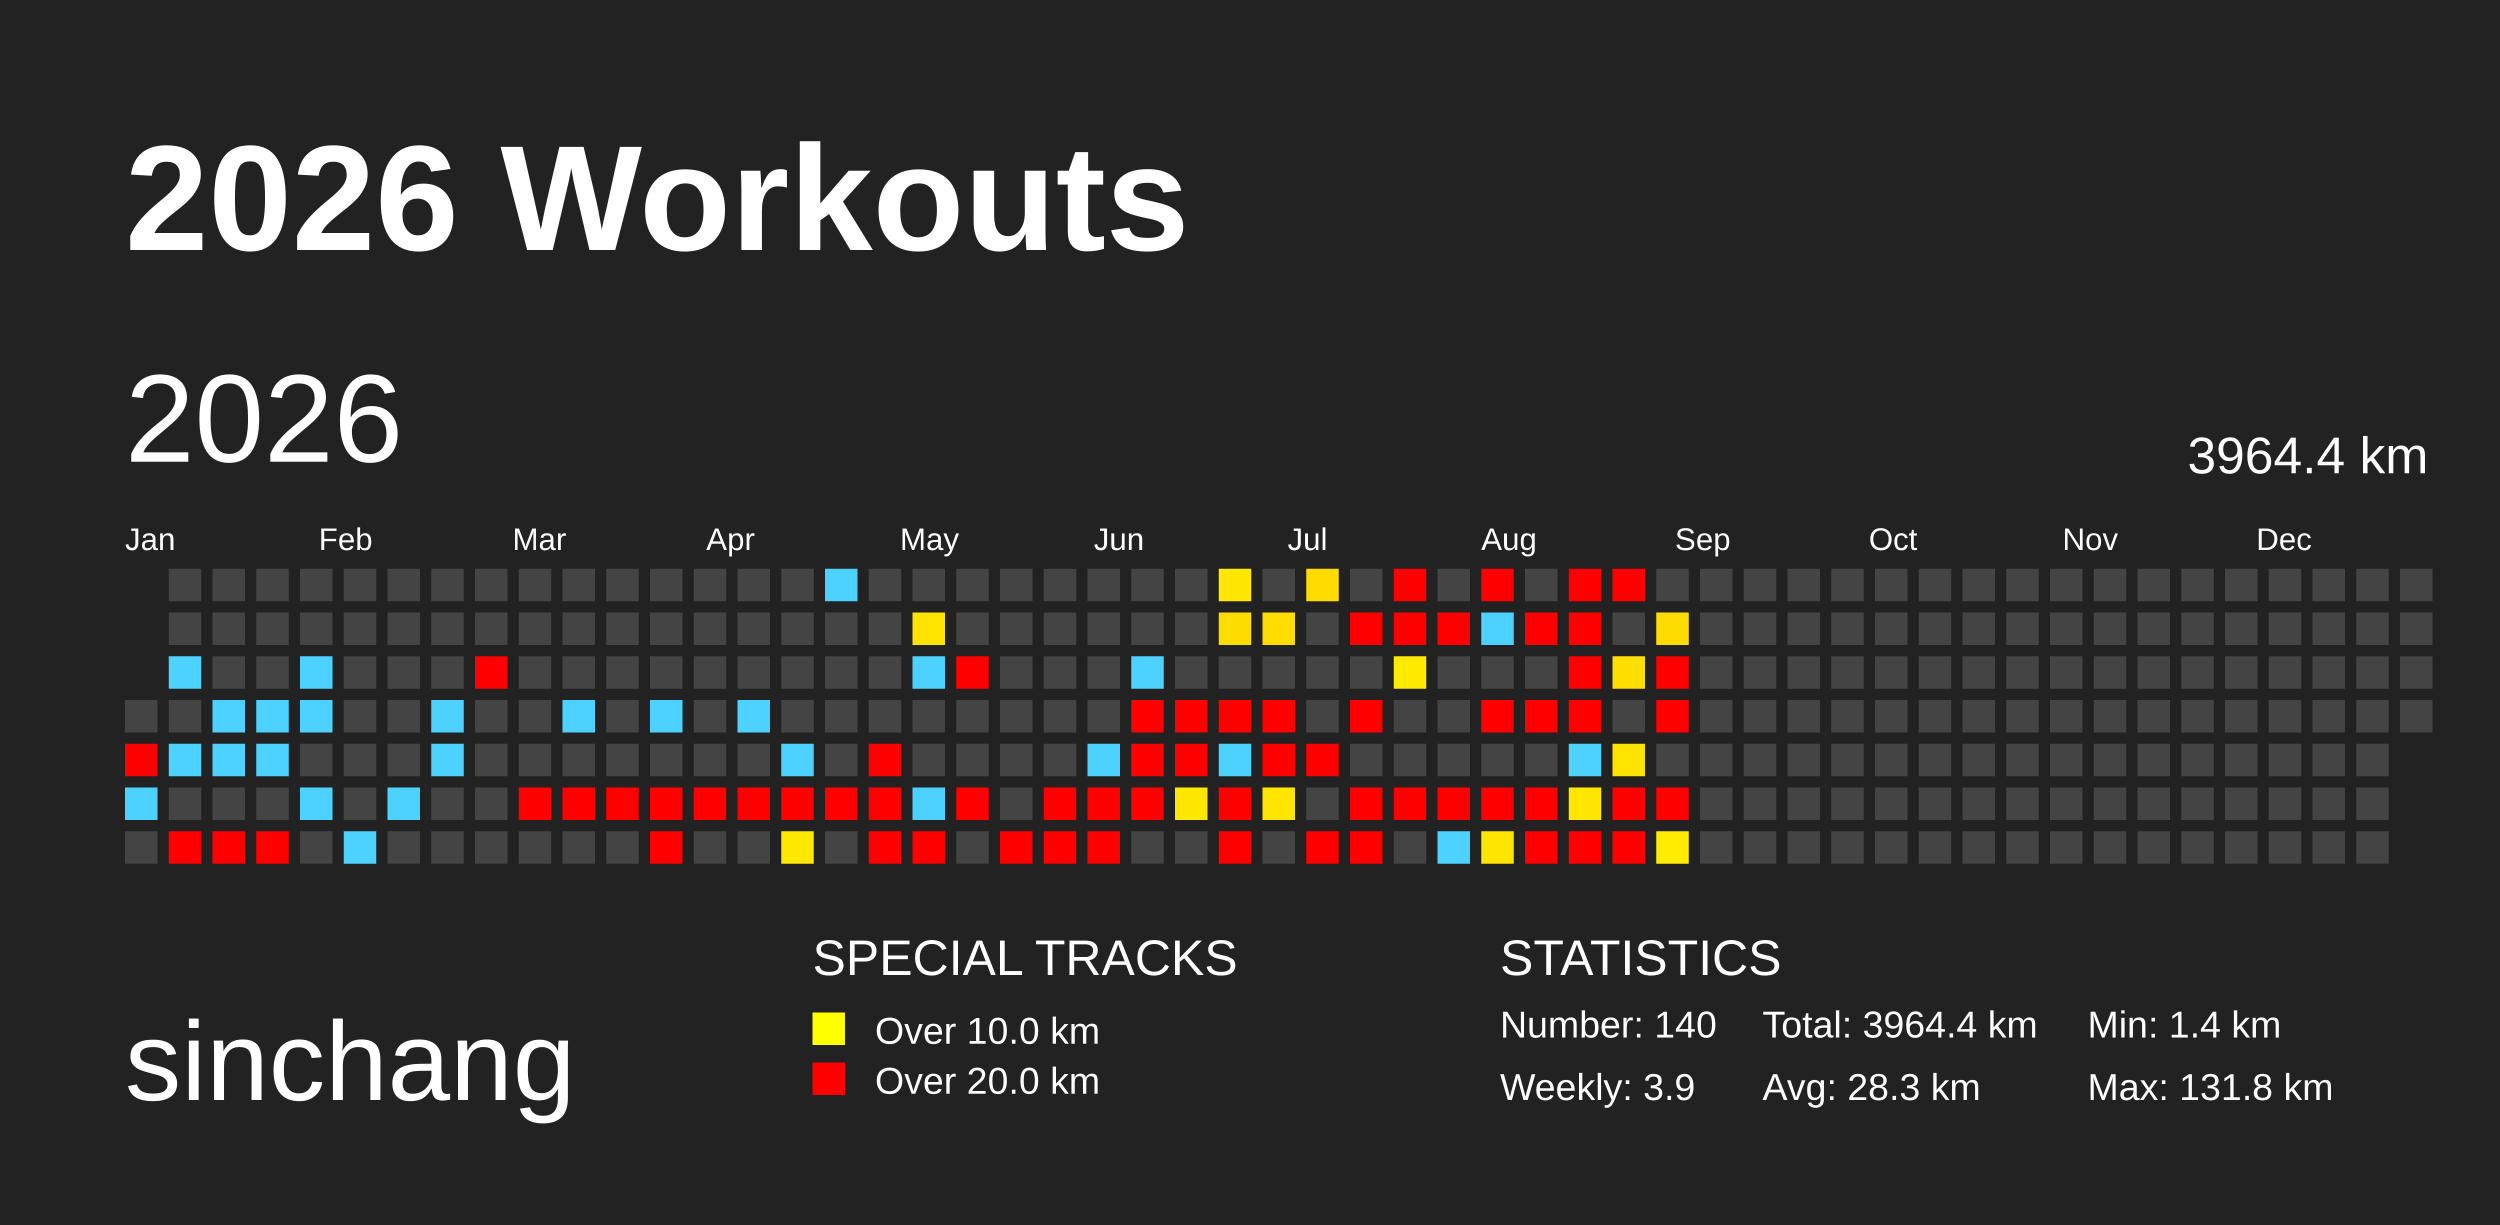
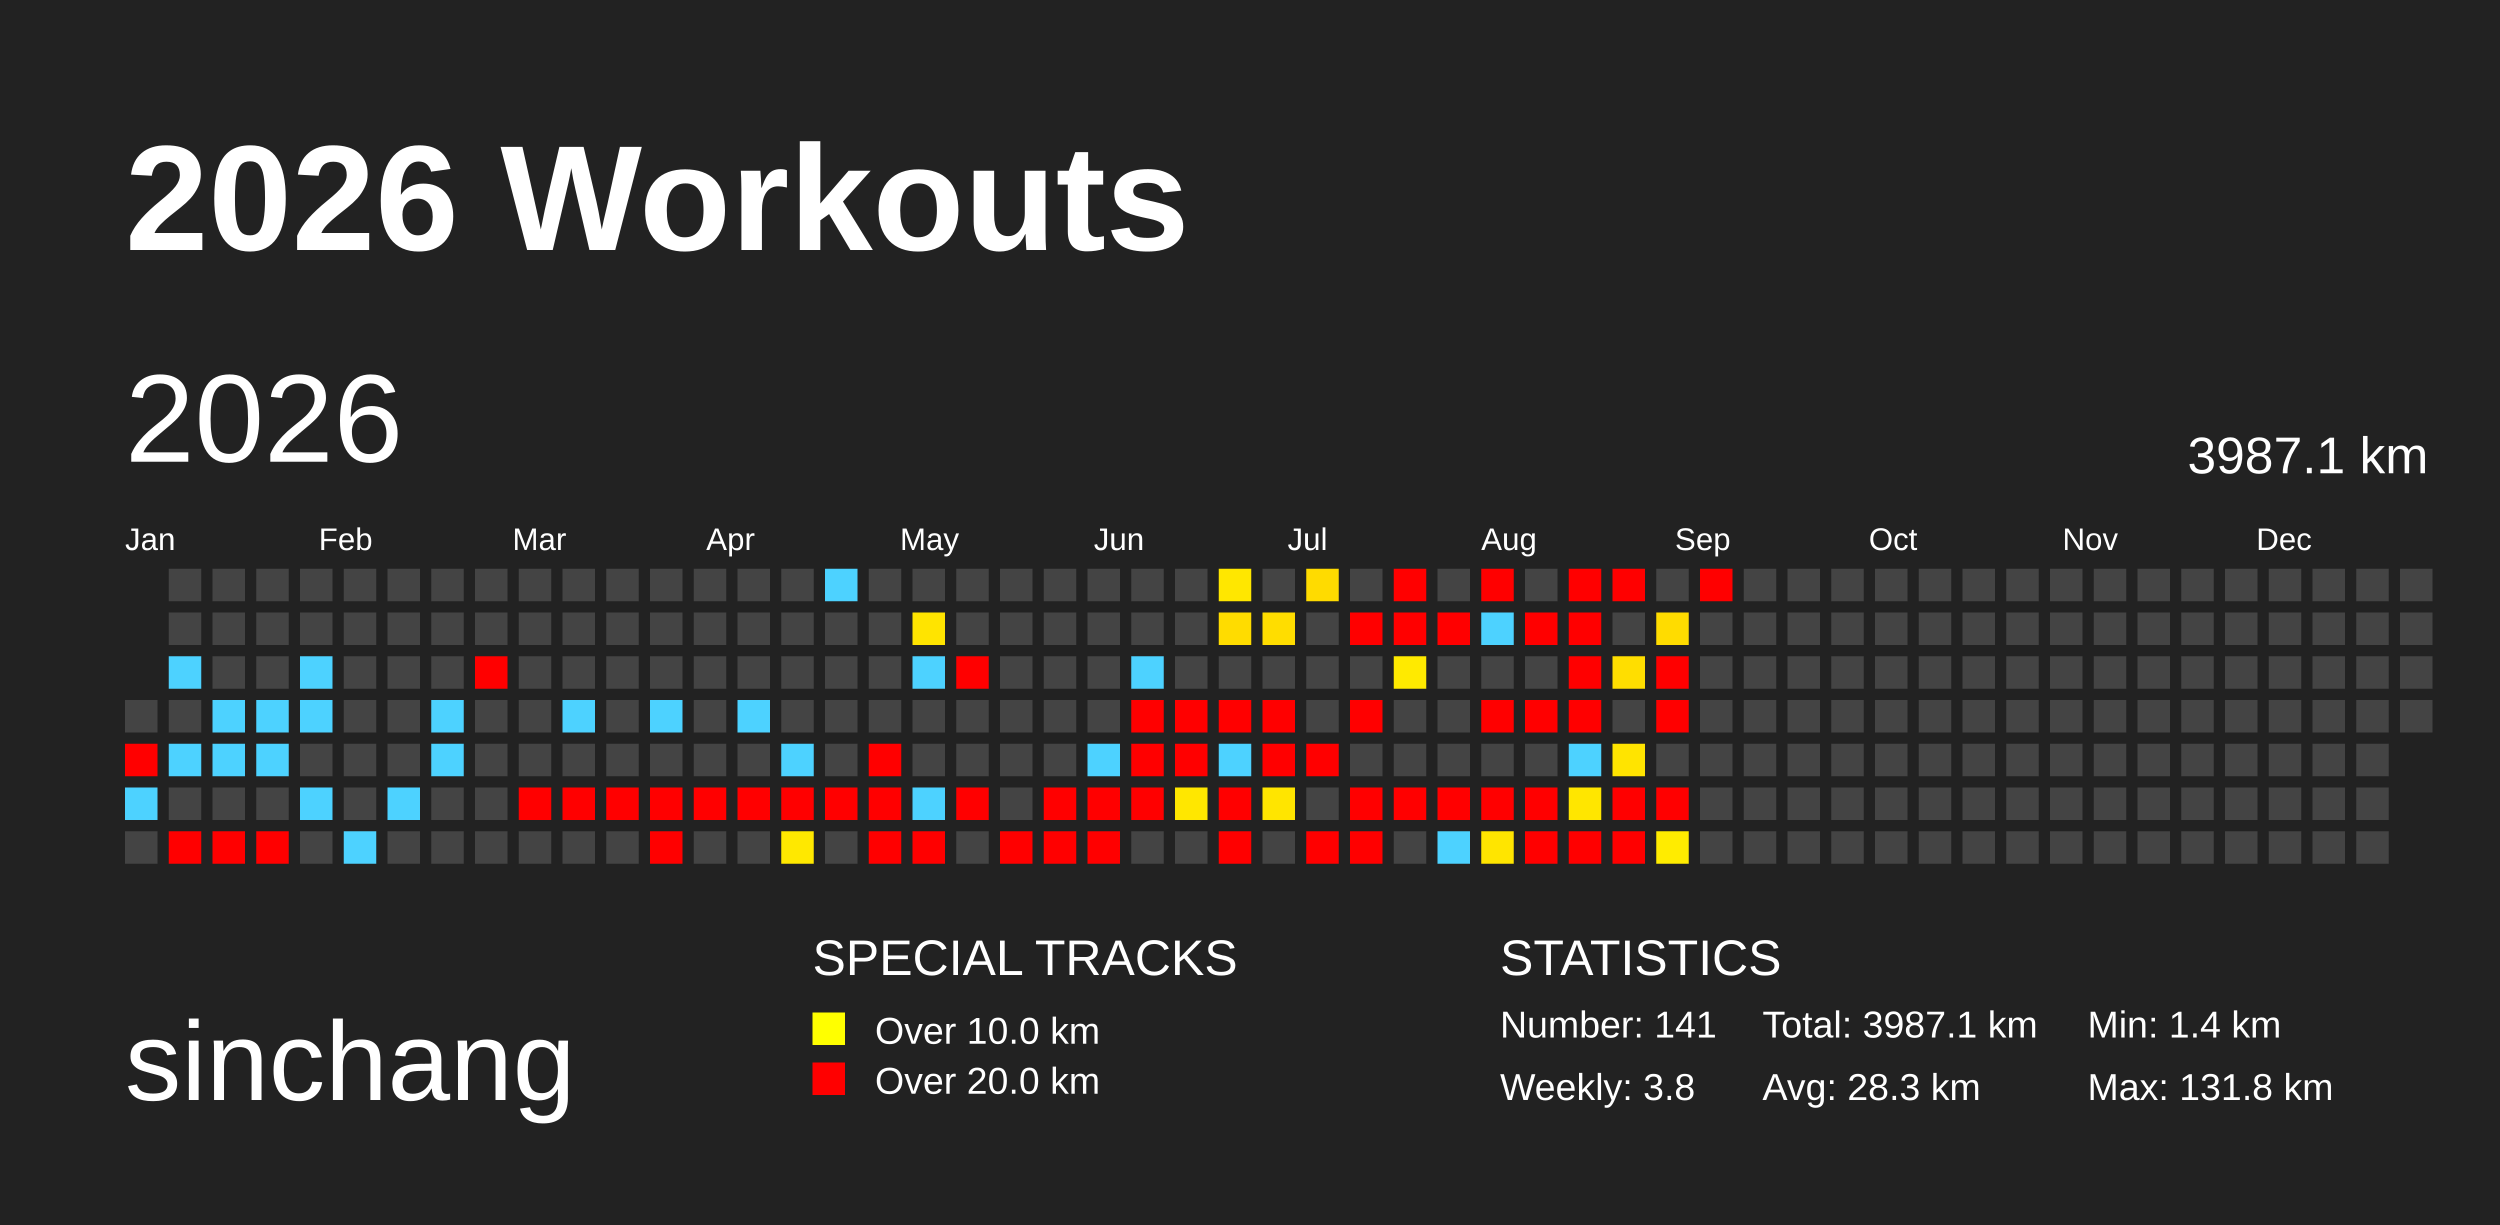
<svg xmlns="http://www.w3.org/2000/svg" baseProfile="full" height="98mm" version="1.1" viewBox="0,0,200,98" width="200mm">
  <defs>
    <pattern height="2" id="indoor-stripe" patternUnits="userSpaceOnUse" width="2">
      <line stroke="white" stroke-opacity="0.45" stroke-width="0.5" x1="0" x2="2" y1="2" y2="0" />
    </pattern>
  </defs>
  <rect fill="#222222" height="98" width="200" x="0" y="0" />
  <text fill="#FFFFFF" style="font-size:12px; font-family:Arial; font-weight:bold;" x="10" y="20">2026 Workouts</text>
  <text fill="#FFFFFF" style="font-size:9px; font-family:Arial" x="10" y="88">sinchang</text>
  <text fill="#FFFFFF" style="font-size:4px; font-family:Arial" x="65" y="78">SPECIAL TRACKS</text>
  <rect fill="yellow" height="2.6" width="2.6" x="65" y="81" />
  <text fill="#FFFFFF" style="font-size:3px; font-family:Arial" x="70" y="83.5">Over 10.0 km</text>
  <rect fill="red" height="2.6" width="2.6" x="65" y="85" />
  <text fill="#FFFFFF" style="font-size:3px; font-family:Arial" x="70" y="87.5">Over 20.0 km</text>
  <text fill="#FFFFFF" style="font-size:4px; font-family:Arial" x="120" y="78">STATISTICS</text>
-   <text fill="#FFFFFF" style="font-size:3px; font-family:Arial" x="120" y="83">Number: 140</text>
-   <text fill="#FFFFFF" style="font-size:3px; font-family:Arial" x="120" y="88">Weekly: 3.9</text>
-   <text fill="#FFFFFF" style="font-size:3px; font-family:Arial" x="141" y="83">Total: 3964.4 km</text>
+   <text fill="#FFFFFF" style="font-size:3px; font-family:Arial" x="120" y="83">Number: 141</text>
+   <text fill="#FFFFFF" style="font-size:3px; font-family:Arial" x="120" y="88">Weekly: 3.8</text>
+   <text fill="#FFFFFF" style="font-size:3px; font-family:Arial" x="141" y="83">Total: 3987.1 km</text>
  <text fill="#FFFFFF" style="font-size:3px; font-family:Arial" x="141" y="88">Avg: 28.3 km</text>
  <text fill="#FFFFFF" style="font-size:3px; font-family:Arial" x="167" y="83">Min: 1.4 km</text>
  <text fill="#FFFFFF" style="font-size:3px; font-family:Arial" x="167" y="88">Max: 131.8 km</text>
  <text dominant-baseline="hanging" fill="#FFFFFF" style="font-size:10.0px; font-family:Arial;" x="10" y="30">2026</text>
-   <text dominant-baseline="hanging" fill="#FFFFFF" style="font-size:4.125px; font-family:Arial;" x="175" y="35">3964.4 km</text>
+   <text dominant-baseline="hanging" fill="#FFFFFF" style="font-size:4.125px; font-family:Arial;" x="175" y="35">3987.1 km</text>
  <text fill="#FFFFFF" style="font-size:2.5px; font-family:Arial" x="10.0" y="44">Jan</text>
  <text fill="#FFFFFF" style="font-size:2.5px; font-family:Arial" x="25.5" y="44">Feb</text>
  <text fill="#FFFFFF" style="font-size:2.5px; font-family:Arial" x="41.0" y="44">Mar</text>
  <text fill="#FFFFFF" style="font-size:2.5px; font-family:Arial" x="56.5" y="44">Apr</text>
  <text fill="#FFFFFF" style="font-size:2.5px; font-family:Arial" x="72.0" y="44">May</text>
  <text fill="#FFFFFF" style="font-size:2.5px; font-family:Arial" x="87.5" y="44">Jun</text>
  <text fill="#FFFFFF" style="font-size:2.5px; font-family:Arial" x="103.0" y="44">Jul</text>
  <text fill="#FFFFFF" style="font-size:2.5px; font-family:Arial" x="118.5" y="44">Aug</text>
  <text fill="#FFFFFF" style="font-size:2.5px; font-family:Arial" x="134.0" y="44">Sep</text>
  <text fill="#FFFFFF" style="font-size:2.5px; font-family:Arial" x="149.5" y="44">Oct</text>
  <text fill="#FFFFFF" style="font-size:2.5px; font-family:Arial" x="165.0" y="44">Nov</text>
  <text fill="#FFFFFF" style="font-size:2.5px; font-family:Arial" x="180.5" y="44">Dec</text>
  <rect fill="#444444" height="2.6" width="2.6" x="10.0" y="56.0" />
  <rect fill="red" height="2.6" width="2.6" x="10.0" y="59.5" />
  <rect fill="#4dd2ff" height="2.6" width="2.6" x="10.0" y="63.0" />
  <rect fill="#444444" height="2.6" width="2.6" x="10.0" y="66.5" />
  <rect fill="#444444" height="2.6" width="2.6" x="13.5" y="45.5" />
  <rect fill="#444444" height="2.6" width="2.6" x="13.5" y="49.0" />
  <rect fill="#4dd2ff" height="2.6" width="2.6" x="13.5" y="52.5" />
  <rect fill="#444444" height="2.6" width="2.6" x="13.5" y="56.0" />
  <rect fill="#4dd2ff" height="2.6" width="2.6" x="13.5" y="59.5" />
  <rect fill="#444444" height="2.6" width="2.6" x="13.5" y="63.0" />
  <rect fill="red" height="2.6" width="2.6" x="13.5" y="66.5" />
  <rect fill="#444444" height="2.6" width="2.6" x="17.0" y="45.5" />
  <rect fill="#444444" height="2.6" width="2.6" x="17.0" y="49.0" />
  <rect fill="#444444" height="2.6" width="2.6" x="17.0" y="52.5" />
  <rect fill="#4dd2ff" height="2.6" width="2.6" x="17.0" y="56.0" />
  <rect fill="#4dd2ff" height="2.6" width="2.6" x="17.0" y="59.5" />
  <rect fill="#444444" height="2.6" width="2.6" x="17.0" y="63.0" />
  <rect fill="red" height="2.6" width="2.6" x="17.0" y="66.5" />
  <rect fill="#444444" height="2.6" width="2.6" x="20.5" y="45.5" />
  <rect fill="#444444" height="2.6" width="2.6" x="20.5" y="49.0" />
  <rect fill="#444444" height="2.6" width="2.6" x="20.5" y="52.5" />
  <rect fill="#4dd2ff" height="2.6" width="2.6" x="20.5" y="56.0" />
  <rect fill="#4dd2ff" height="2.6" width="2.6" x="20.5" y="59.5" />
  <rect fill="#444444" height="2.6" width="2.6" x="20.5" y="63.0" />
  <rect fill="red" height="2.6" width="2.6" x="20.5" y="66.5" />
  <rect fill="#444444" height="2.6" width="2.6" x="24.0" y="45.5" />
  <rect fill="#444444" height="2.6" width="2.6" x="24.0" y="49.0" />
  <rect fill="#4dd2ff" height="2.6" width="2.6" x="24.0" y="52.5" />
  <rect fill="#4dd2ff" height="2.6" width="2.6" x="24.0" y="56.0" />
  <rect fill="#444444" height="2.6" width="2.6" x="24.0" y="59.5" />
  <rect fill="#4dd2ff" height="2.6" width="2.6" x="24.0" y="63.0" />
  <rect fill="#444444" height="2.6" width="2.6" x="24.0" y="66.5" />
  <rect fill="#444444" height="2.6" width="2.6" x="27.5" y="45.5" />
  <rect fill="#444444" height="2.6" width="2.6" x="27.5" y="49.0" />
  <rect fill="#444444" height="2.6" width="2.6" x="27.5" y="52.5" />
  <rect fill="#444444" height="2.6" width="2.6" x="27.5" y="56.0" />
  <rect fill="#444444" height="2.6" width="2.6" x="27.5" y="59.5" />
  <rect fill="#444444" height="2.6" width="2.6" x="27.5" y="63.0" />
  <rect fill="#4dd2ff" height="2.6" width="2.6" x="27.5" y="66.5" />
  <rect fill="#444444" height="2.6" width="2.6" x="31.0" y="45.5" />
  <rect fill="#444444" height="2.6" width="2.6" x="31.0" y="49.0" />
  <rect fill="#444444" height="2.6" width="2.6" x="31.0" y="52.5" />
  <rect fill="#444444" height="2.6" width="2.6" x="31.0" y="56.0" />
  <rect fill="#444444" height="2.6" width="2.6" x="31.0" y="59.5" />
  <rect fill="#4dd2ff" height="2.6" width="2.6" x="31.0" y="63.0" />
  <rect fill="#444444" height="2.6" width="2.6" x="31.0" y="66.5" />
  <rect fill="#444444" height="2.6" width="2.6" x="34.5" y="45.5" />
  <rect fill="#444444" height="2.6" width="2.6" x="34.5" y="49.0" />
  <rect fill="#444444" height="2.6" width="2.6" x="34.5" y="52.5" />
  <rect fill="#4dd2ff" height="2.6" width="2.6" x="34.5" y="56.0" />
  <rect fill="#4dd2ff" height="2.6" width="2.6" x="34.5" y="59.5" />
  <rect fill="#444444" height="2.6" width="2.6" x="34.5" y="63.0" />
  <rect fill="#444444" height="2.6" width="2.6" x="34.5" y="66.5" />
  <rect fill="#444444" height="2.6" width="2.6" x="38.0" y="45.5" />
  <rect fill="#444444" height="2.6" width="2.6" x="38.0" y="49.0" />
  <rect fill="red" height="2.6" width="2.6" x="38.0" y="52.5" />
  <rect fill="#444444" height="2.6" width="2.6" x="38.0" y="56.0" />
  <rect fill="#444444" height="2.6" width="2.6" x="38.0" y="59.5" />
  <rect fill="#444444" height="2.6" width="2.6" x="38.0" y="63.0" />
  <rect fill="#444444" height="2.6" width="2.6" x="38.0" y="66.5" />
  <rect fill="#444444" height="2.6" width="2.6" x="41.5" y="45.5" />
  <rect fill="#444444" height="2.6" width="2.6" x="41.5" y="49.0" />
  <rect fill="#444444" height="2.6" width="2.6" x="41.5" y="52.5" />
  <rect fill="#444444" height="2.6" width="2.6" x="41.5" y="56.0" />
  <rect fill="#444444" height="2.6" width="2.6" x="41.5" y="59.5" />
  <rect fill="red" height="2.6" width="2.6" x="41.5" y="63.0" />
  <rect fill="#444444" height="2.6" width="2.6" x="41.5" y="66.5" />
  <rect fill="#444444" height="2.6" width="2.6" x="45.0" y="45.5" />
  <rect fill="#444444" height="2.6" width="2.6" x="45.0" y="49.0" />
  <rect fill="#444444" height="2.6" width="2.6" x="45.0" y="52.5" />
  <rect fill="#4dd2ff" height="2.6" width="2.6" x="45.0" y="56.0" />
  <rect fill="#444444" height="2.6" width="2.6" x="45.0" y="59.5" />
  <rect fill="red" height="2.6" width="2.6" x="45.0" y="63.0" />
  <rect fill="#444444" height="2.6" width="2.6" x="45.0" y="66.5" />
  <rect fill="#444444" height="2.6" width="2.6" x="48.5" y="45.5" />
  <rect fill="#444444" height="2.6" width="2.6" x="48.5" y="49.0" />
  <rect fill="#444444" height="2.6" width="2.6" x="48.5" y="52.5" />
  <rect fill="#444444" height="2.6" width="2.6" x="48.5" y="56.0" />
  <rect fill="#444444" height="2.6" width="2.6" x="48.5" y="59.5" />
  <rect fill="red" height="2.6" width="2.6" x="48.5" y="63.0" />
  <rect fill="#444444" height="2.6" width="2.6" x="48.5" y="66.5" />
  <rect fill="#444444" height="2.6" width="2.6" x="52.0" y="45.5" />
  <rect fill="#444444" height="2.6" width="2.6" x="52.0" y="49.0" />
  <rect fill="#444444" height="2.6" width="2.6" x="52.0" y="52.5" />
  <rect fill="#4dd2ff" height="2.6" width="2.6" x="52.0" y="56.0" />
  <rect fill="#444444" height="2.6" width="2.6" x="52.0" y="59.5" />
  <rect fill="red" height="2.6" width="2.6" x="52.0" y="63.0" />
  <rect fill="red" height="2.6" width="2.6" x="52.0" y="66.5" />
  <rect fill="#444444" height="2.6" width="2.6" x="55.5" y="45.5" />
  <rect fill="#444444" height="2.6" width="2.6" x="55.5" y="49.0" />
  <rect fill="#444444" height="2.6" width="2.6" x="55.5" y="52.5" />
  <rect fill="#444444" height="2.6" width="2.6" x="55.5" y="56.0" />
  <rect fill="#444444" height="2.6" width="2.6" x="55.5" y="59.5" />
  <rect fill="red" height="2.6" width="2.6" x="55.5" y="63.0" />
  <rect fill="#444444" height="2.6" width="2.6" x="55.5" y="66.5" />
  <rect fill="#444444" height="2.6" width="2.6" x="59.0" y="45.5" />
  <rect fill="#444444" height="2.6" width="2.6" x="59.0" y="49.0" />
  <rect fill="#444444" height="2.6" width="2.6" x="59.0" y="52.5" />
  <rect fill="#4dd2ff" height="2.6" width="2.6" x="59.0" y="56.0" />
  <rect fill="#444444" height="2.6" width="2.6" x="59.0" y="59.5" />
  <rect fill="red" height="2.6" width="2.6" x="59.0" y="63.0" />
  <rect fill="#444444" height="2.6" width="2.6" x="59.0" y="66.5" />
  <rect fill="#444444" height="2.6" width="2.6" x="62.5" y="45.5" />
  <rect fill="#444444" height="2.6" width="2.6" x="62.5" y="49.0" />
  <rect fill="#444444" height="2.6" width="2.6" x="62.5" y="52.5" />
  <rect fill="#444444" height="2.6" width="2.6" x="62.5" y="56.0" />
  <rect fill="#4dd2ff" height="2.6" width="2.6" x="62.5" y="59.5" />
  <rect fill="red" height="2.6" width="2.6" x="62.5" y="63.0" />
  <rect fill="#ffe800" height="2.6" width="2.6" x="62.5" y="66.5" />
  <rect fill="#4dd2ff" height="2.6" width="2.6" x="66.0" y="45.5" />
  <rect fill="#444444" height="2.6" width="2.6" x="66.0" y="49.0" />
  <rect fill="#444444" height="2.6" width="2.6" x="66.0" y="52.5" />
  <rect fill="#444444" height="2.6" width="2.6" x="66.0" y="56.0" />
  <rect fill="#444444" height="2.6" width="2.6" x="66.0" y="59.5" />
  <rect fill="red" height="2.6" width="2.6" x="66.0" y="63.0" />
  <rect fill="#444444" height="2.6" width="2.6" x="66.0" y="66.5" />
  <rect fill="#444444" height="2.6" width="2.6" x="69.5" y="45.5" />
  <rect fill="#444444" height="2.6" width="2.6" x="69.5" y="49.0" />
  <rect fill="#444444" height="2.6" width="2.6" x="69.5" y="52.5" />
  <rect fill="#444444" height="2.6" width="2.6" x="69.5" y="56.0" />
  <rect fill="red" height="2.6" width="2.6" x="69.5" y="59.5" />
  <rect fill="red" height="2.6" width="2.6" x="69.5" y="63.0" />
  <rect fill="red" height="2.6" width="2.6" x="69.5" y="66.5" />
  <rect fill="#444444" height="2.6" width="2.6" x="73.0" y="45.5" />
  <rect fill="#ffe400" height="2.6" width="2.6" x="73.0" y="49.0" />
  <rect fill="#4dd2ff" height="2.6" width="2.6" x="73.0" y="52.5" />
  <rect fill="#444444" height="2.6" width="2.6" x="73.0" y="56.0" />
  <rect fill="#444444" height="2.6" width="2.6" x="73.0" y="59.5" />
  <rect fill="#4dd2ff" height="2.6" width="2.6" x="73.0" y="63.0" />
  <rect fill="red" height="2.6" width="2.6" x="73.0" y="66.5" />
  <rect fill="#444444" height="2.6" width="2.6" x="76.5" y="45.5" />
  <rect fill="#444444" height="2.6" width="2.6" x="76.5" y="49.0" />
  <rect fill="red" height="2.6" width="2.6" x="76.5" y="52.5" />
  <rect fill="#444444" height="2.6" width="2.6" x="76.5" y="56.0" />
  <rect fill="#444444" height="2.6" width="2.6" x="76.5" y="59.5" />
  <rect fill="red" height="2.6" width="2.6" x="76.5" y="63.0" />
  <rect fill="#444444" height="2.6" width="2.6" x="76.5" y="66.5" />
  <rect fill="#444444" height="2.6" width="2.6" x="80.0" y="45.5" />
  <rect fill="#444444" height="2.6" width="2.6" x="80.0" y="49.0" />
  <rect fill="#444444" height="2.6" width="2.6" x="80.0" y="52.5" />
  <rect fill="#444444" height="2.6" width="2.6" x="80.0" y="56.0" />
  <rect fill="#444444" height="2.6" width="2.6" x="80.0" y="59.5" />
  <rect fill="#444444" height="2.6" width="2.6" x="80.0" y="63.0" />
  <rect fill="red" height="2.6" width="2.6" x="80.0" y="66.5" />
  <rect fill="#444444" height="2.6" width="2.6" x="83.5" y="45.5" />
  <rect fill="#444444" height="2.6" width="2.6" x="83.5" y="49.0" />
  <rect fill="#444444" height="2.6" width="2.6" x="83.5" y="52.5" />
  <rect fill="#444444" height="2.6" width="2.6" x="83.5" y="56.0" />
  <rect fill="#444444" height="2.6" width="2.6" x="83.5" y="59.5" />
  <rect fill="red" height="2.6" width="2.6" x="83.5" y="63.0" />
  <rect fill="red" height="2.6" width="2.6" x="83.5" y="66.5" />
  <rect fill="#444444" height="2.6" width="2.6" x="87.0" y="45.5" />
  <rect fill="#444444" height="2.6" width="2.6" x="87.0" y="49.0" />
  <rect fill="#444444" height="2.6" width="2.6" x="87.0" y="52.5" />
  <rect fill="#444444" height="2.6" width="2.6" x="87.0" y="56.0" />
  <rect fill="#4dd2ff" height="2.6" width="2.6" x="87.0" y="59.5" />
  <rect fill="red" height="2.6" width="2.6" x="87.0" y="63.0" />
  <rect fill="red" height="2.6" width="2.6" x="87.0" y="66.5" />
  <rect fill="#444444" height="2.6" width="2.6" x="90.5" y="45.5" />
  <rect fill="#444444" height="2.6" width="2.6" x="90.5" y="49.0" />
  <rect fill="#4dd2ff" height="2.6" width="2.6" x="90.5" y="52.5" />
  <rect fill="red" height="2.6" width="2.6" x="90.5" y="56.0" />
  <rect fill="red" height="2.6" width="2.6" x="90.5" y="59.5" />
  <rect fill="red" height="2.6" width="2.6" x="90.5" y="63.0" />
  <rect fill="#444444" height="2.6" width="2.6" x="90.5" y="66.5" />
  <rect fill="#444444" height="2.6" width="2.6" x="94.0" y="45.5" />
  <rect fill="#444444" height="2.6" width="2.6" x="94.0" y="49.0" />
  <rect fill="#444444" height="2.6" width="2.6" x="94.0" y="52.5" />
  <rect fill="red" height="2.6" width="2.6" x="94.0" y="56.0" />
  <rect fill="red" height="2.6" width="2.6" x="94.0" y="59.5" />
  <rect fill="#ffe700" height="2.6" width="2.6" x="94.0" y="63.0" />
  <rect fill="#444444" height="2.6" width="2.6" x="94.0" y="66.5" />
  <rect fill="#ffe700" height="2.6" width="2.6" x="97.5" y="45.5" />
  <rect fill="#ffdc00" height="2.6" width="2.6" x="97.5" y="49.0" />
  <rect fill="#444444" height="2.6" width="2.6" x="97.5" y="52.5" />
  <rect fill="red" height="2.6" width="2.6" x="97.5" y="56.0" />
  <rect fill="#4dd2ff" height="2.6" width="2.6" x="97.5" y="59.5" />
  <rect fill="red" height="2.6" width="2.6" x="97.5" y="63.0" />
  <rect fill="red" height="2.6" width="2.6" x="97.5" y="66.5" />
  <rect fill="#444444" height="2.6" width="2.6" x="101.0" y="45.5" />
  <rect fill="#ffdd00" height="2.6" width="2.6" x="101.0" y="49.0" />
  <rect fill="#444444" height="2.6" width="2.6" x="101.0" y="52.5" />
  <rect fill="red" height="2.6" width="2.6" x="101.0" y="56.0" />
  <rect fill="red" height="2.6" width="2.6" x="101.0" y="59.5" />
  <rect fill="#ffe500" height="2.6" width="2.6" x="101.0" y="63.0" />
  <rect fill="#444444" height="2.6" width="2.6" x="101.0" y="66.5" />
  <rect fill="#ffdb00" height="2.6" width="2.6" x="104.5" y="45.5" />
  <rect fill="#444444" height="2.6" width="2.6" x="104.5" y="49.0" />
  <rect fill="#444444" height="2.6" width="2.6" x="104.5" y="52.5" />
  <rect fill="#444444" height="2.6" width="2.6" x="104.5" y="56.0" />
  <rect fill="red" height="2.6" width="2.6" x="104.5" y="59.5" />
  <rect fill="#444444" height="2.6" width="2.6" x="104.5" y="63.0" />
  <rect fill="red" height="2.6" width="2.6" x="104.5" y="66.5" />
  <rect fill="#444444" height="2.6" width="2.6" x="108.0" y="45.5" />
  <rect fill="red" height="2.6" width="2.6" x="108.0" y="49.0" />
  <rect fill="#444444" height="2.6" width="2.6" x="108.0" y="52.5" />
  <rect fill="red" height="2.6" width="2.6" x="108.0" y="56.0" />
  <rect fill="#444444" height="2.6" width="2.6" x="108.0" y="59.5" />
  <rect fill="red" height="2.6" width="2.6" x="108.0" y="63.0" />
  <rect fill="red" height="2.6" width="2.6" x="108.0" y="66.5" />
  <rect fill="red" height="2.6" width="2.6" x="111.5" y="45.5" />
  <rect fill="red" height="2.6" width="2.6" x="111.5" y="49.0" />
  <rect fill="#ffea00" height="2.6" width="2.6" x="111.5" y="52.5" />
  <rect fill="#444444" height="2.6" width="2.6" x="111.5" y="56.0" />
  <rect fill="#444444" height="2.6" width="2.6" x="111.5" y="59.5" />
  <rect fill="red" height="2.6" width="2.6" x="111.5" y="63.0" />
  <rect fill="#444444" height="2.6" width="2.6" x="111.5" y="66.5" />
  <rect fill="#444444" height="2.6" width="2.6" x="115.0" y="45.5" />
  <rect fill="red" height="2.6" width="2.6" x="115.0" y="49.0" />
  <rect fill="#444444" height="2.6" width="2.6" x="115.0" y="52.5" />
  <rect fill="#444444" height="2.6" width="2.6" x="115.0" y="56.0" />
  <rect fill="#444444" height="2.6" width="2.6" x="115.0" y="59.5" />
  <rect fill="red" height="2.6" width="2.6" x="115.0" y="63.0" />
  <rect fill="#4dd2ff" height="2.6" width="2.6" x="115.0" y="66.5" />
  <rect fill="red" height="2.6" width="2.6" x="118.5" y="45.5" />
  <rect fill="#4dd2ff" height="2.6" width="2.6" x="118.5" y="49.0" />
  <rect fill="#444444" height="2.6" width="2.6" x="118.5" y="52.5" />
  <rect fill="red" height="2.6" width="2.6" x="118.5" y="56.0" />
  <rect fill="#444444" height="2.6" width="2.6" x="118.5" y="59.5" />
  <rect fill="red" height="2.6" width="2.6" x="118.5" y="63.0" />
  <rect fill="#ffe500" height="2.6" width="2.6" x="118.5" y="66.5" />
  <rect fill="#444444" height="2.6" width="2.6" x="122.0" y="45.5" />
  <rect fill="red" height="2.6" width="2.6" x="122.0" y="49.0" />
  <rect fill="#444444" height="2.6" width="2.6" x="122.0" y="52.5" />
  <rect fill="red" height="2.6" width="2.6" x="122.0" y="56.0" />
  <rect fill="#444444" height="2.6" width="2.6" x="122.0" y="59.5" />
  <rect fill="red" height="2.6" width="2.6" x="122.0" y="63.0" />
  <rect fill="red" height="2.6" width="2.6" x="122.0" y="66.5" />
  <rect fill="red" height="2.6" width="2.6" x="125.5" y="45.5" />
  <rect fill="red" height="2.6" width="2.6" x="125.5" y="49.0" />
  <rect fill="red" height="2.6" width="2.6" x="125.5" y="52.5" />
  <rect fill="red" height="2.6" width="2.6" x="125.5" y="56.0" />
  <rect fill="#4dd2ff" height="2.6" width="2.6" x="125.5" y="59.5" />
  <rect fill="#ffe600" height="2.6" width="2.6" x="125.5" y="63.0" />
  <rect fill="red" height="2.6" width="2.6" x="125.5" y="66.5" />
  <rect fill="red" height="2.6" width="2.6" x="129.0" y="45.5" />
  <rect fill="#444444" height="2.6" width="2.6" x="129.0" y="49.0" />
  <rect fill="#ffde00" height="2.6" width="2.6" x="129.0" y="52.5" />
  <rect fill="#444444" height="2.6" width="2.6" x="129.0" y="56.0" />
  <rect fill="#ffe400" height="2.6" width="2.6" x="129.0" y="59.5" />
  <rect fill="red" height="2.6" width="2.6" x="129.0" y="63.0" />
  <rect fill="red" height="2.6" width="2.6" x="129.0" y="66.5" />
  <rect fill="#444444" height="2.6" width="2.6" x="132.5" y="45.5" />
  <rect fill="#ffdc00" height="2.6" width="2.6" x="132.5" y="49.0" />
  <rect fill="red" height="2.6" width="2.6" x="132.5" y="52.5" />
  <rect fill="red" height="2.6" width="2.6" x="132.5" y="56.0" />
  <rect fill="#444444" height="2.6" width="2.6" x="132.5" y="59.5" />
  <rect fill="red" height="2.6" width="2.6" x="132.5" y="63.0" />
  <rect fill="#ffec00" height="2.6" width="2.6" x="132.5" y="66.5" />
-   <rect fill="#444444" height="2.6" width="2.6" x="136.0" y="45.5" />
+   <rect fill="red" height="2.6" width="2.6" x="136.0" y="45.5" />
  <rect fill="#444444" height="2.6" width="2.6" x="136.0" y="49.0" />
  <rect fill="#444444" height="2.6" width="2.6" x="136.0" y="52.5" />
  <rect fill="#444444" height="2.6" width="2.6" x="136.0" y="56.0" />
  <rect fill="#444444" height="2.6" width="2.6" x="136.0" y="59.5" />
  <rect fill="#444444" height="2.6" width="2.6" x="136.0" y="63.0" />
  <rect fill="#444444" height="2.6" width="2.6" x="136.0" y="66.5" />
  <rect fill="#444444" height="2.6" width="2.6" x="139.5" y="45.5" />
  <rect fill="#444444" height="2.6" width="2.6" x="139.5" y="49.0" />
  <rect fill="#444444" height="2.6" width="2.6" x="139.5" y="52.5" />
  <rect fill="#444444" height="2.6" width="2.6" x="139.5" y="56.0" />
  <rect fill="#444444" height="2.6" width="2.6" x="139.5" y="59.5" />
  <rect fill="#444444" height="2.6" width="2.6" x="139.5" y="63.0" />
  <rect fill="#444444" height="2.6" width="2.6" x="139.5" y="66.5" />
  <rect fill="#444444" height="2.6" width="2.6" x="143.0" y="45.5" />
  <rect fill="#444444" height="2.6" width="2.6" x="143.0" y="49.0" />
  <rect fill="#444444" height="2.6" width="2.6" x="143.0" y="52.5" />
  <rect fill="#444444" height="2.6" width="2.6" x="143.0" y="56.0" />
  <rect fill="#444444" height="2.6" width="2.6" x="143.0" y="59.5" />
  <rect fill="#444444" height="2.6" width="2.6" x="143.0" y="63.0" />
  <rect fill="#444444" height="2.6" width="2.6" x="143.0" y="66.5" />
  <rect fill="#444444" height="2.6" width="2.6" x="146.5" y="45.5" />
  <rect fill="#444444" height="2.6" width="2.6" x="146.5" y="49.0" />
  <rect fill="#444444" height="2.6" width="2.6" x="146.5" y="52.5" />
  <rect fill="#444444" height="2.6" width="2.6" x="146.5" y="56.0" />
  <rect fill="#444444" height="2.6" width="2.6" x="146.5" y="59.5" />
  <rect fill="#444444" height="2.6" width="2.6" x="146.5" y="63.0" />
  <rect fill="#444444" height="2.6" width="2.6" x="146.5" y="66.5" />
  <rect fill="#444444" height="2.6" width="2.6" x="150.0" y="45.5" />
  <rect fill="#444444" height="2.6" width="2.6" x="150.0" y="49.0" />
  <rect fill="#444444" height="2.6" width="2.6" x="150.0" y="52.5" />
  <rect fill="#444444" height="2.6" width="2.6" x="150.0" y="56.0" />
  <rect fill="#444444" height="2.6" width="2.6" x="150.0" y="59.5" />
  <rect fill="#444444" height="2.6" width="2.6" x="150.0" y="63.0" />
  <rect fill="#444444" height="2.6" width="2.6" x="150.0" y="66.5" />
  <rect fill="#444444" height="2.6" width="2.6" x="153.5" y="45.5" />
  <rect fill="#444444" height="2.6" width="2.6" x="153.5" y="49.0" />
  <rect fill="#444444" height="2.6" width="2.6" x="153.5" y="52.5" />
  <rect fill="#444444" height="2.6" width="2.6" x="153.5" y="56.0" />
  <rect fill="#444444" height="2.6" width="2.6" x="153.5" y="59.5" />
  <rect fill="#444444" height="2.6" width="2.6" x="153.5" y="63.0" />
  <rect fill="#444444" height="2.6" width="2.6" x="153.5" y="66.5" />
  <rect fill="#444444" height="2.6" width="2.6" x="157.0" y="45.5" />
  <rect fill="#444444" height="2.6" width="2.6" x="157.0" y="49.0" />
  <rect fill="#444444" height="2.6" width="2.6" x="157.0" y="52.5" />
  <rect fill="#444444" height="2.6" width="2.6" x="157.0" y="56.0" />
  <rect fill="#444444" height="2.6" width="2.6" x="157.0" y="59.5" />
  <rect fill="#444444" height="2.6" width="2.6" x="157.0" y="63.0" />
  <rect fill="#444444" height="2.6" width="2.6" x="157.0" y="66.5" />
  <rect fill="#444444" height="2.6" width="2.6" x="160.5" y="45.5" />
  <rect fill="#444444" height="2.6" width="2.6" x="160.5" y="49.0" />
  <rect fill="#444444" height="2.6" width="2.6" x="160.5" y="52.5" />
  <rect fill="#444444" height="2.6" width="2.6" x="160.5" y="56.0" />
  <rect fill="#444444" height="2.6" width="2.6" x="160.5" y="59.5" />
  <rect fill="#444444" height="2.6" width="2.6" x="160.5" y="63.0" />
  <rect fill="#444444" height="2.6" width="2.6" x="160.5" y="66.5" />
  <rect fill="#444444" height="2.6" width="2.6" x="164.0" y="45.5" />
  <rect fill="#444444" height="2.6" width="2.6" x="164.0" y="49.0" />
  <rect fill="#444444" height="2.6" width="2.6" x="164.0" y="52.5" />
  <rect fill="#444444" height="2.6" width="2.6" x="164.0" y="56.0" />
  <rect fill="#444444" height="2.6" width="2.6" x="164.0" y="59.5" />
  <rect fill="#444444" height="2.6" width="2.6" x="164.0" y="63.0" />
  <rect fill="#444444" height="2.6" width="2.6" x="164.0" y="66.5" />
  <rect fill="#444444" height="2.6" width="2.6" x="167.5" y="45.5" />
  <rect fill="#444444" height="2.6" width="2.6" x="167.5" y="49.0" />
  <rect fill="#444444" height="2.6" width="2.6" x="167.5" y="52.5" />
  <rect fill="#444444" height="2.6" width="2.6" x="167.5" y="56.0" />
  <rect fill="#444444" height="2.6" width="2.6" x="167.5" y="59.5" />
  <rect fill="#444444" height="2.6" width="2.6" x="167.5" y="63.0" />
  <rect fill="#444444" height="2.6" width="2.6" x="167.5" y="66.5" />
  <rect fill="#444444" height="2.6" width="2.6" x="171.0" y="45.5" />
  <rect fill="#444444" height="2.6" width="2.6" x="171.0" y="49.0" />
  <rect fill="#444444" height="2.6" width="2.6" x="171.0" y="52.5" />
  <rect fill="#444444" height="2.6" width="2.6" x="171.0" y="56.0" />
  <rect fill="#444444" height="2.6" width="2.6" x="171.0" y="59.5" />
  <rect fill="#444444" height="2.6" width="2.6" x="171.0" y="63.0" />
  <rect fill="#444444" height="2.6" width="2.6" x="171.0" y="66.5" />
  <rect fill="#444444" height="2.6" width="2.6" x="174.5" y="45.5" />
  <rect fill="#444444" height="2.6" width="2.6" x="174.5" y="49.0" />
  <rect fill="#444444" height="2.6" width="2.6" x="174.5" y="52.5" />
  <rect fill="#444444" height="2.6" width="2.6" x="174.5" y="56.0" />
  <rect fill="#444444" height="2.6" width="2.6" x="174.5" y="59.5" />
  <rect fill="#444444" height="2.6" width="2.6" x="174.5" y="63.0" />
  <rect fill="#444444" height="2.6" width="2.6" x="174.5" y="66.5" />
  <rect fill="#444444" height="2.6" width="2.6" x="178.0" y="45.5" />
  <rect fill="#444444" height="2.6" width="2.6" x="178.0" y="49.0" />
  <rect fill="#444444" height="2.6" width="2.6" x="178.0" y="52.5" />
  <rect fill="#444444" height="2.6" width="2.6" x="178.0" y="56.0" />
  <rect fill="#444444" height="2.6" width="2.6" x="178.0" y="59.5" />
  <rect fill="#444444" height="2.6" width="2.6" x="178.0" y="63.0" />
  <rect fill="#444444" height="2.6" width="2.6" x="178.0" y="66.5" />
  <rect fill="#444444" height="2.6" width="2.6" x="181.5" y="45.5" />
  <rect fill="#444444" height="2.6" width="2.6" x="181.5" y="49.0" />
  <rect fill="#444444" height="2.6" width="2.6" x="181.5" y="52.5" />
  <rect fill="#444444" height="2.6" width="2.6" x="181.5" y="56.0" />
  <rect fill="#444444" height="2.6" width="2.6" x="181.5" y="59.5" />
  <rect fill="#444444" height="2.6" width="2.6" x="181.5" y="63.0" />
  <rect fill="#444444" height="2.6" width="2.6" x="181.5" y="66.5" />
  <rect fill="#444444" height="2.6" width="2.6" x="185.0" y="45.5" />
  <rect fill="#444444" height="2.6" width="2.6" x="185.0" y="49.0" />
  <rect fill="#444444" height="2.6" width="2.6" x="185.0" y="52.5" />
  <rect fill="#444444" height="2.6" width="2.6" x="185.0" y="56.0" />
  <rect fill="#444444" height="2.6" width="2.6" x="185.0" y="59.5" />
  <rect fill="#444444" height="2.6" width="2.6" x="185.0" y="63.0" />
  <rect fill="#444444" height="2.6" width="2.6" x="185.0" y="66.5" />
  <rect fill="#444444" height="2.6" width="2.6" x="188.5" y="45.5" />
  <rect fill="#444444" height="2.6" width="2.6" x="188.5" y="49.0" />
  <rect fill="#444444" height="2.6" width="2.6" x="188.5" y="52.5" />
  <rect fill="#444444" height="2.6" width="2.6" x="188.5" y="56.0" />
  <rect fill="#444444" height="2.6" width="2.6" x="188.5" y="59.5" />
  <rect fill="#444444" height="2.6" width="2.6" x="188.5" y="63.0" />
  <rect fill="#444444" height="2.6" width="2.6" x="188.5" y="66.5" />
  <rect fill="#444444" height="2.6" width="2.6" x="192.0" y="45.5" />
  <rect fill="#444444" height="2.6" width="2.6" x="192.0" y="49.0" />
  <rect fill="#444444" height="2.6" width="2.6" x="192.0" y="52.5" />
  <rect fill="#444444" height="2.6" width="2.6" x="192.0" y="56.0" />
</svg>
